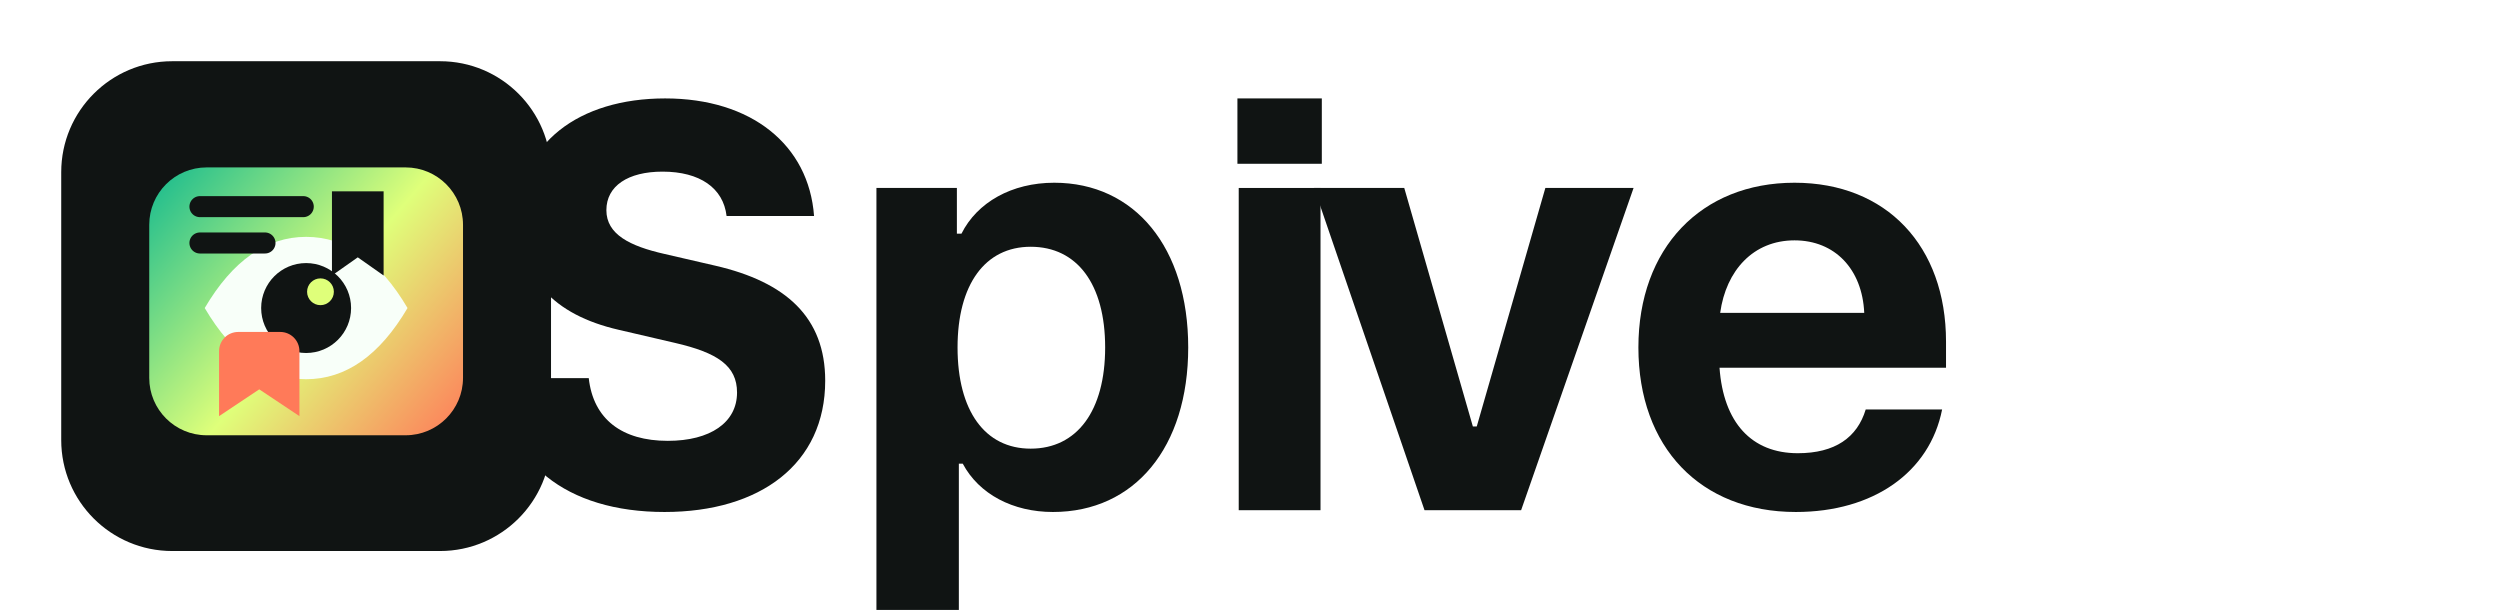
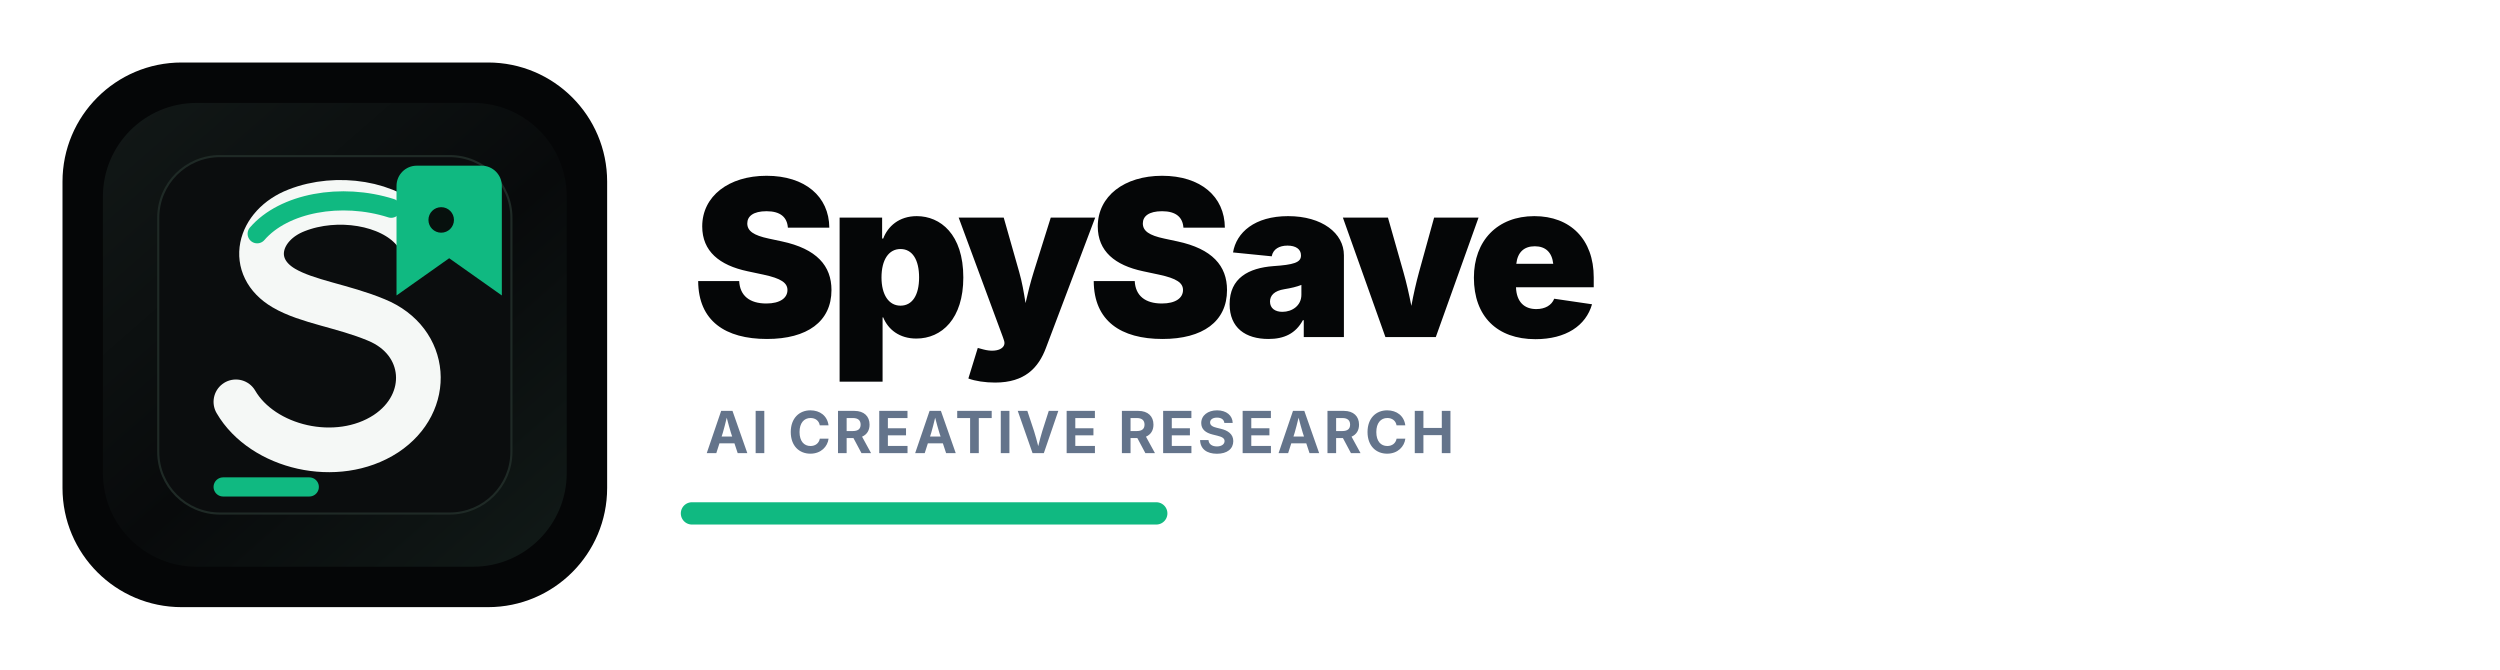
- <svg xmlns="http://www.w3.org/2000/svg" width="980" height="240" viewBox="0 0 980 240" fill="none">
-   <rect width="980" height="240" rx="48" fill="none" />
-   <g transform="translate(24 24) scale(.375)">
-     <rect width="512" height="512" rx="116" fill="#101413" />
-     <path d="M92 331V171C92 137.863 118.863 111 152 111H360C393.137 111 420 137.863 420 171V331C420 364.137 393.137 391 360 391H152C118.863 391 92 364.137 92 331Z" fill="url(#panel)" />
-     <path d="M150 258C179.2 208.4 214.533 183.6 256 183.6C297.467 183.6 332.8 208.4 362 258C332.8 307.6 297.467 332.4 256 332.4C214.533 332.4 179.2 307.6 150 258Z" fill="#F8FFF9" />
-     <circle cx="256" cy="258" r="47" fill="#101413" />
-     <circle cx="271" cy="241" r="14" fill="#DFFF7A" />
-     <path d="M337 136V224L310 205L283 224V136H337Z" fill="#101413" />
-     <path d="M165 371L165 303C165 291.954 173.954 283 185 283H229C240.046 283 249 291.954 249 303V371L207 343L165 371Z" fill="#FF7A59" />
-     <path d="M145 152H253" stroke="#101413" stroke-width="22" stroke-linecap="round" />
-     <path d="M145 190H213" stroke="#101413" stroke-width="22" stroke-linecap="round" />
+ <svg xmlns="http://www.w3.org/2000/svg" width="1120" height="300" viewBox="0 0 1120 300" fill="none">
+   <g transform="translate(28 28) scale(0.4765625)">
+     <rect width="512" height="512" rx="112" fill="#050607" />
+     <rect x="38" y="38" width="436" height="436" rx="88" fill="url(#tile)" />
+     <rect x="90" y="88" width="332" height="336" rx="58" fill="#0B0D0E" stroke="#1F2A26" stroke-width="2" />
+     <path d="M330 158C308 132 258 124 220 139C184 153 174 192 208 212C230 225 264 229 295 242C344 262 348 320 304 349C258 379 188 362 163 319" stroke="#F5F8F6" stroke-width="42" stroke-linecap="round" stroke-linejoin="round" />
+     <path d="M183 161C208 132 262 122 309 137" stroke="#10B981" stroke-width="18" stroke-linecap="round" />
+     <path d="M333 97H394C404.493 97 413 105.507 413 116V219L363.5 184L314 219V116C314 105.507 322.507 97 333 97Z" fill="#10B981" />
+     <circle cx="356" cy="148" r="12" fill="#07100D" />
+     <path d="M151 399H232" stroke="#10B981" stroke-width="18" stroke-linecap="round" />
  </g>
-   <path d="M284.82 84.68C283.54 73.68 274.32 67.28 259.72 67.28C246.15 67.28 237.7 72.91 237.7 82.39C237.7 91.87 246.91 96.48 260.49 99.55L280.45 104.16C308.11 110.56 323.48 124.39 323.48 149.24C323.48 181.76 298.11 200.7 260.49 200.7C222.1 200.7 197.24 181.25 195.96 148.22H230.79C232.58 164.36 243.84 172.81 261.77 172.81C278.42 172.81 288.92 165.64 288.92 153.87C288.92 143.37 281.22 138.25 264.57 134.41L242.56 129.29C216.94 123.41 203.36 108.8 203.36 85.19C203.36 56.26 226.91 38.58 260.74 38.58C294.54 38.58 317.06 56.77 319.11 84.68H284.82Z" fill="#101413" />
-   <path d="M343.56 73.68H375.1V91.61H376.89C383.03 79.32 396.61 71.63 413.26 71.63C444.8 71.63 465.78 96.99 465.78 136.2C465.78 175.36 444.8 200.7 412.75 200.7C397.12 200.7 383.8 193.77 377.4 181.76H375.87V239.1H343.56V73.68ZM433.22 136.2C433.22 111.33 422.2 96.73 404.02 96.73C386.1 96.73 375.36 111.58 375.36 136.2C375.36 161.07 386.1 175.87 404.02 175.87C422.2 175.87 433.22 161.07 433.22 136.2Z" fill="#101413" />
-   <path d="M485.58 73.68H517.64V200H485.58V73.68ZM485.07 38.58H518.15V64.2H485.07V38.58Z" fill="#101413" />
-   <path d="M596.28 200H558.41L515.12 73.68H550.47L577.36 167.17H578.89L605.78 73.68H640.36L596.28 200Z" fill="#101413" />
-   <path d="M703.96 200.7C666.6 200.7 642.25 175.36 642.25 136.2C642.25 97.25 666.86 71.63 703.45 71.63C739.55 71.63 762.84 96.48 762.84 133.9V144.14H674.05C675.58 165.64 686.6 177.66 704.73 177.66C719.33 177.66 728.03 171.52 731.36 160.51H761.31C756.44 185.12 734.43 200.7 703.96 200.7ZM674.31 122.64H730.78C730.01 105.48 719.25 94.22 703.45 94.22C687.31 94.22 676.61 105.99 674.31 122.64Z" fill="#101413" />
+   <text x="310" y="151" fill="#050607" font-family="Inter, Arial, sans-serif" font-size="98" font-weight="850" letter-spacing="-4">SpySave</text>
+   <text x="316" y="203" fill="#64748B" font-family="Inter, Arial, sans-serif" font-size="26" font-weight="700" letter-spacing="1.4">AI CREATIVE RESEARCH</text>
+   <path d="M310 230H518" stroke="#10B981" stroke-width="10" stroke-linecap="round" />
  <defs>
-     <linearGradient id="panel" x1="92" y1="111" x2="421.194" y2="389.589" gradientUnits="userSpaceOnUse">
-       <stop stop-color="#13B98F" />
-       <stop offset="0.53" stop-color="#DFFF7A" />
-       <stop offset="1" stop-color="#FF7A59" />
+     <linearGradient id="tile" x1="76" y1="42" x2="436" y2="454" gradientUnits="userSpaceOnUse">
+       <stop stop-color="#111716" />
+       <stop offset="0.55" stop-color="#080A0B" />
+       <stop offset="1" stop-color="#101816" />
    </linearGradient>
  </defs>
</svg>
